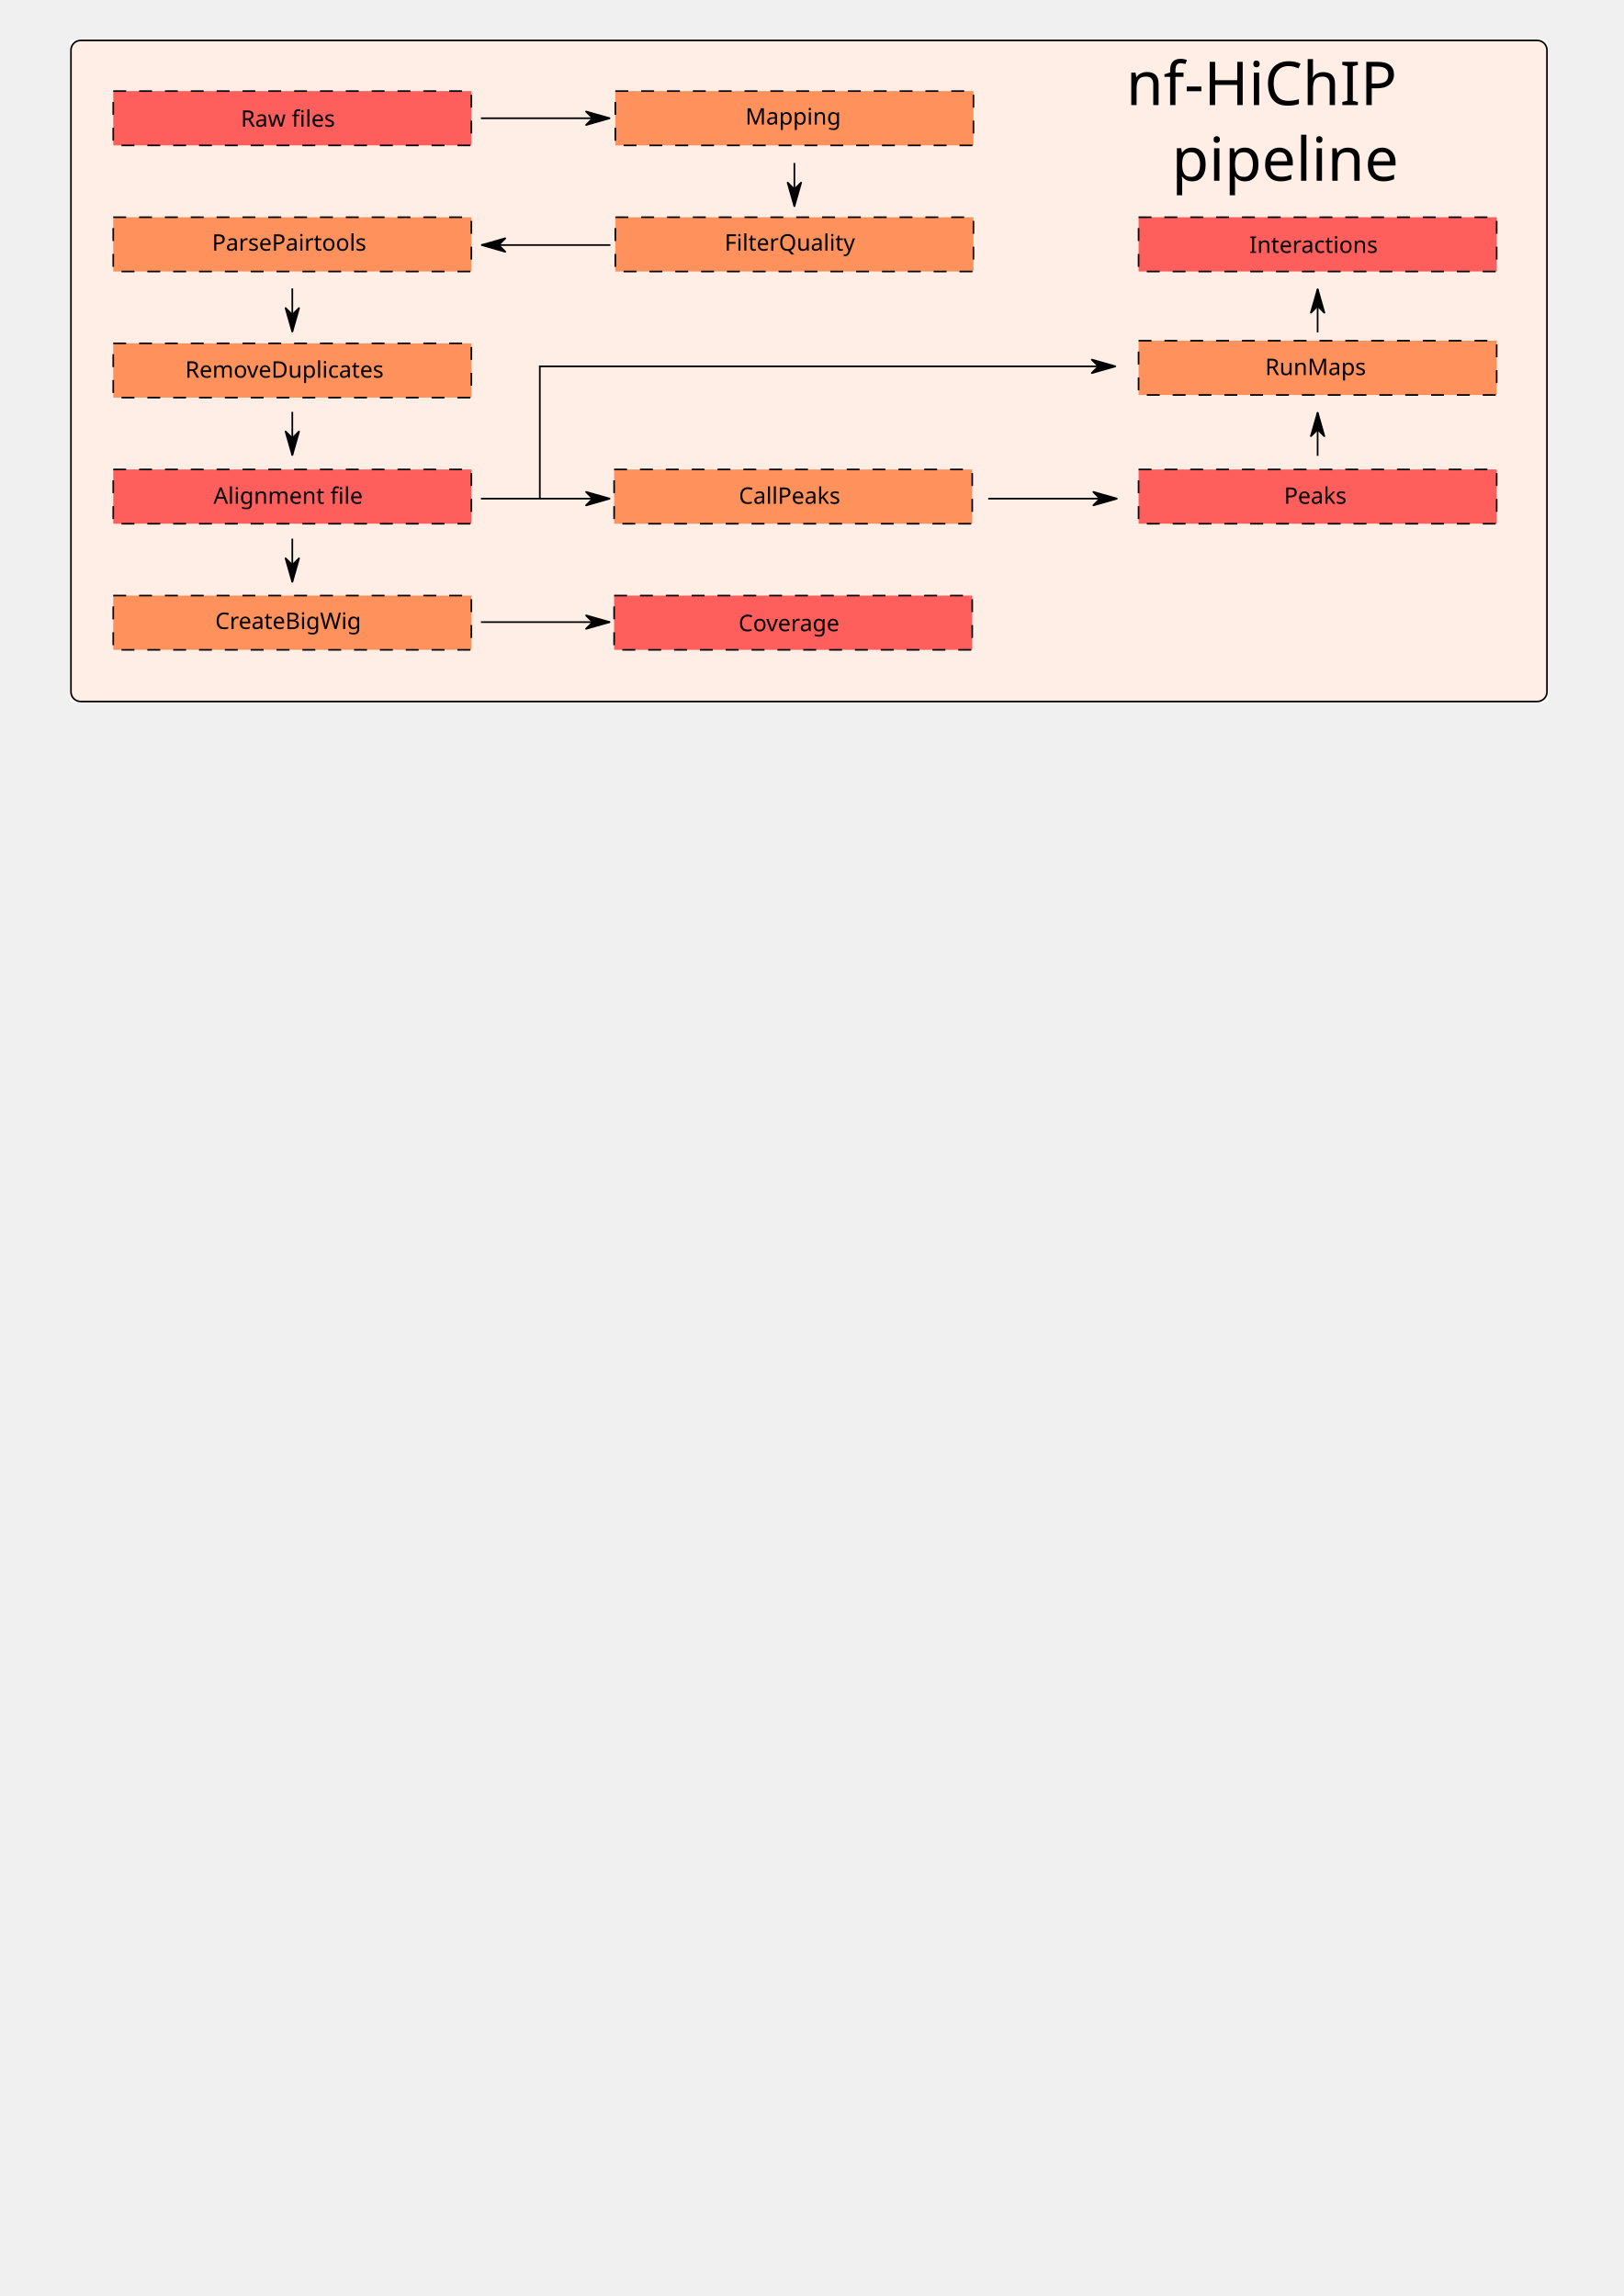
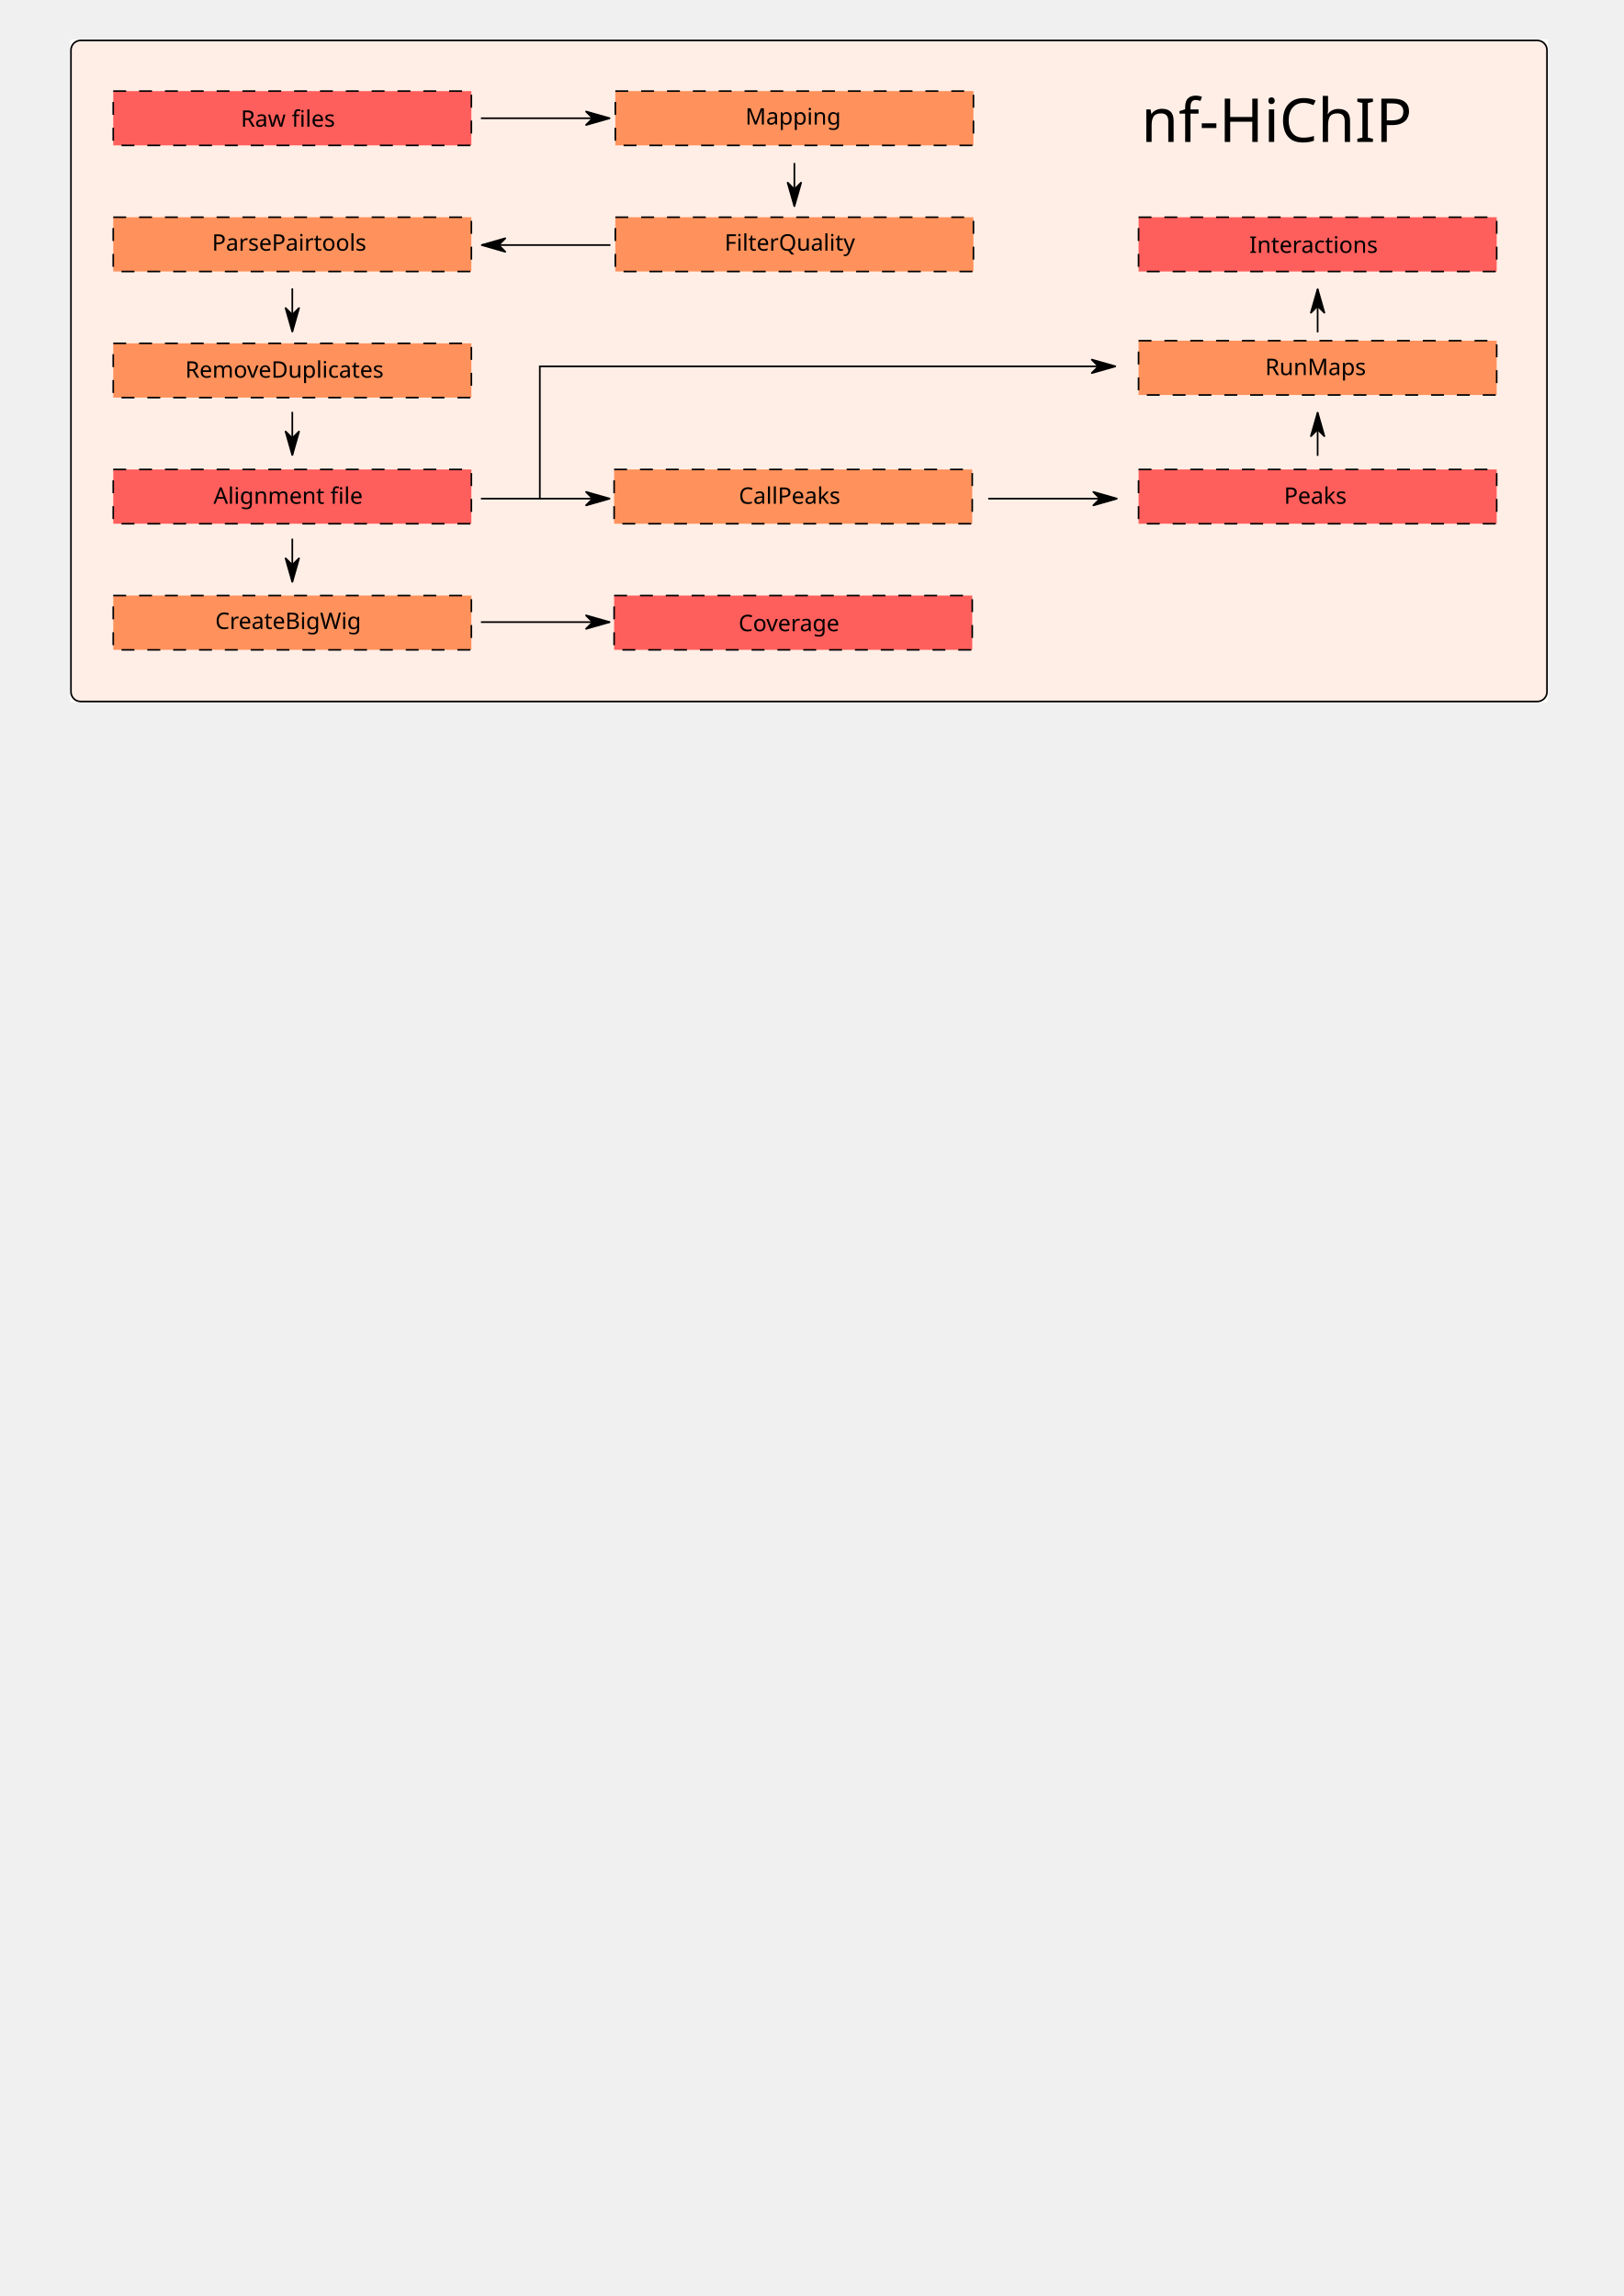
<svg xmlns="http://www.w3.org/2000/svg" width="210mm" height="297mm" viewBox="0 0 210 297" version="1.1" id="svg8">
  <defs id="defs2">
    <rect x="-6.476" y="448.197" width="408.731" height="121.263" id="rect14565" />
    <marker orient="auto" refY="0.0" refX="0.0" id="marker7110" style="overflow:visible;">
      <path id="path7108" d="M 0.0,0.0 L 5.0,-5.0 L -12.5,0.0 L 5.0,5.0 L 0.0,0.0 z " style="fill-rule:evenodd;stroke:#000000;stroke-width:1pt;stroke-opacity:1;fill:#000000;fill-opacity:1" transform="scale(0.8) rotate(180) translate(12.5,0)" />
    </marker>
    <rect id="rect44225" height="137.961" width="141.741" y="-69.359" x="-82.21" />
    <marker style="overflow:visible;" id="marker43541" refX="0.0" refY="0.0" orient="auto">
      <path transform="scale(0.8) rotate(180) translate(12.5,0)" style="fill-rule:evenodd;stroke:#000000;stroke-width:1pt;stroke-opacity:1;fill:#000000;fill-opacity:1" d="M 0.0,0.0 L 5.0,-5.0 L -12.5,0.0 L 5.0,5.0 L 0.0,0.0 z " id="path43539" />
    </marker>
    <marker style="overflow:visible;" id="marker42557" refX="0.0" refY="0.0" orient="auto">
      <path transform="scale(0.8) rotate(180) translate(12.5,0)" style="fill-rule:evenodd;stroke:#000000;stroke-width:1pt;stroke-opacity:1;fill:#000000;fill-opacity:1" d="M 0.0,0.0 L 5.0,-5.0 L -12.5,0.0 L 5.0,5.0 L 0.0,0.0 z " id="path42555" />
    </marker>
    <marker orient="auto" refY="0.0" refX="0.0" id="marker42547" style="overflow:visible;">
      <path id="path42545" d="M 0.0,0.0 L 5.0,-5.0 L -12.5,0.0 L 5.0,5.0 L 0.0,0.0 z " style="fill-rule:evenodd;stroke:#000000;stroke-width:1pt;stroke-opacity:1;fill:#000000;fill-opacity:1" transform="scale(0.8) rotate(180) translate(12.5,0)" />
    </marker>
    <marker style="overflow:visible;" id="marker42427" refX="0.0" refY="0.0" orient="auto">
      <path transform="scale(0.8) rotate(180) translate(12.5,0)" style="fill-rule:evenodd;stroke:#000000;stroke-width:1pt;stroke-opacity:1;fill:#000000;fill-opacity:1" d="M 0.0,0.0 L 5.0,-5.0 L -12.5,0.0 L 5.0,5.0 L 0.0,0.0 z " id="path42425" />
    </marker>
    <marker id="arrow" viewBox="0 -5 10 10" markerWidth="7" markerHeight="7" orient="auto" refX="40">
      <path d="M0,-5L10,0L0,5" style="stroke: rgb(80, 80, 80); fill: none;" id="path2723" />
    </marker>
    <style type="text/css" id="style41654">*{stroke-linejoin: round; stroke-linecap: butt}</style>
    <path id="m76c1834291" d="M 0 0  L 0 3.5  " style="stroke: #000000; stroke-width: 0.8" />
    <path id="md73748a4b7" d="M 0 0  L -3.5 0  " style="stroke: #000000; stroke-width: 0.8" />
    <clipPath id="pac58b451a7">
      <rect x="10.8" y="10.8" width="518.4" height="230.4" id="rect41833" />
    </clipPath>
    <style id="style2590" type="text/css">*{stroke-linejoin: round; stroke-linecap: butt}</style>
    <path style="stroke: #000000; stroke-width: 0.8" d="M 0 0  L 0 3.5  " id="maf2f026b2e" />
    <path transform="scale(0.015625)" d="M 2034 4250  Q 1547 4250 1301 3770  Q 1056 3291 1056 2328  Q 1056 1369 1301 889  Q 1547 409 2034 409  Q 2525 409 2770 889  Q 3016 1369 3016 2328  Q 3016 3291 2770 3770  Q 2525 4250 2034 4250  z M 2034 4750  Q 2819 4750 3233 4129  Q 3647 3509 3647 2328  Q 3647 1150 3233 529  Q 2819 -91 2034 -91  Q 1250 -91 836 529  Q 422 1150 422 2328  Q 422 3509 836 4129  Q 1250 4750 2034 4750  z " id="DejaVuSans-30" />
    <path transform="scale(0.015625)" id="DejaVuSans-20" />
    <path transform="scale(0.015625)" d="M 3116 1747  Q 3116 2381 2855 2742  Q 2594 3103 2138 3103  Q 1681 3103 1420 2742  Q 1159 2381 1159 1747  Q 1159 1113 1420 752  Q 1681 391 2138 391  Q 2594 391 2855 752  Q 3116 1113 3116 1747  z M 1159 2969  Q 1341 3281 1617 3432  Q 1894 3584 2278 3584  Q 2916 3584 3314 3078  Q 3713 2572 3713 1747  Q 3713 922 3314 415  Q 2916 -91 2278 -91  Q 1894 -91 1617 61  Q 1341 213 1159 525  L 1159 0  L 581 0  L 581 4863  L 1159 4863  L 1159 2969  z " id="DejaVuSans-62" />
    <path transform="scale(0.015625)" d="M 794 531  L 1825 531  L 1825 4091  L 703 3866  L 703 4441  L 1819 4666  L 2450 4666  L 2450 531  L 3481 531  L 3481 0  L 794 0  L 794 531  z " id="DejaVuSans-31" />
    <path transform="scale(0.015625)" d="M 628 4666  L 1569 4666  L 2759 1491  L 3956 4666  L 4897 4666  L 4897 0  L 4281 0  L 4281 4097  L 3078 897  L 2444 897  L 1241 4097  L 1241 0  L 628 0  L 628 4666  z " id="DejaVuSans-4d" />
    <path transform="scale(0.015625)" d="M 1228 531  L 3431 531  L 3431 0  L 469 0  L 469 531  Q 828 903 1448 1529  Q 2069 2156 2228 2338  Q 2531 2678 2651 2914  Q 2772 3150 2772 3378  Q 2772 3750 2511 3984  Q 2250 4219 1831 4219  Q 1534 4219 1204 4116  Q 875 4013 500 3803  L 500 4441  Q 881 4594 1212 4672  Q 1544 4750 1819 4750  Q 2544 4750 2975 4387  Q 3406 4025 3406 3419  Q 3406 3131 3298 2873  Q 3191 2616 2906 2266  Q 2828 2175 2409 1742  Q 1991 1309 1228 531  z " id="DejaVuSans-32" />
    <path transform="scale(0.015625)" d="M 2597 2516  Q 3050 2419 3304 2112  Q 3559 1806 3559 1356  Q 3559 666 3084 287  Q 2609 -91 1734 -91  Q 1441 -91 1130 -33  Q 819 25 488 141  L 488 750  Q 750 597 1062 519  Q 1375 441 1716 441  Q 2309 441 2620 675  Q 2931 909 2931 1356  Q 2931 1769 2642 2001  Q 2353 2234 1838 2234  L 1294 2234  L 1294 2753  L 1863 2753  Q 2328 2753 2575 2939  Q 2822 3125 2822 3475  Q 2822 3834 2567 4026  Q 2313 4219 1838 4219  Q 1578 4219 1281 4162  Q 984 4106 628 3988  L 628 4550  Q 988 4650 1302 4700  Q 1616 4750 1894 4750  Q 2613 4750 3031 4423  Q 3450 4097 3450 3541  Q 3450 3153 3228 2886  Q 3006 2619 2597 2516  z " id="DejaVuSans-33" />
    <path transform="scale(0.015625)" d="M 2419 4116  L 825 1625  L 2419 1625  L 2419 4116  z M 2253 4666  L 3047 4666  L 3047 1625  L 3713 1625  L 3713 1100  L 3047 1100  L 3047 0  L 2419 0  L 2419 1100  L 313 1100  L 313 1709  L 2253 4666  z " id="DejaVuSans-34" />
    <path transform="scale(0.015625)" d="M 691 4666  L 3169 4666  L 3169 4134  L 1269 4134  L 1269 2991  Q 1406 3038 1543 3061  Q 1681 3084 1819 3084  Q 2600 3084 3056 2656  Q 3513 2228 3513 1497  Q 3513 744 3044 326  Q 2575 -91 1722 -91  Q 1428 -91 1123 -41  Q 819 9 494 109  L 494 744  Q 775 591 1075 516  Q 1375 441 1709 441  Q 2250 441 2565 725  Q 2881 1009 2881 1497  Q 2881 1984 2565 2268  Q 2250 2553 1709 2553  Q 1456 2553 1204 2497  Q 953 2441 691 2322  L 691 4666  z " id="DejaVuSans-35" />
    <path transform="scale(0.015625)" d="M 2113 2584  Q 1688 2584 1439 2293  Q 1191 2003 1191 1497  Q 1191 994 1439 701  Q 1688 409 2113 409  Q 2538 409 2786 701  Q 3034 994 3034 1497  Q 3034 2003 2786 2293  Q 2538 2584 2113 2584  z M 3366 4563  L 3366 3988  Q 3128 4100 2886 4159  Q 2644 4219 2406 4219  Q 1781 4219 1451 3797  Q 1122 3375 1075 2522  Q 1259 2794 1537 2939  Q 1816 3084 2150 3084  Q 2853 3084 3261 2657  Q 3669 2231 3669 1497  Q 3669 778 3244 343  Q 2819 -91 2113 -91  Q 1303 -91 875 529  Q 447 1150 447 2328  Q 447 3434 972 4092  Q 1497 4750 2381 4750  Q 2619 4750 2861 4703  Q 3103 4656 3366 4563  z " id="DejaVuSans-36" />
    <path transform="scale(0.015625)" d="M 525 4666  L 3525 4666  L 3525 4397  L 1831 0  L 1172 0  L 2766 4134  L 525 4134  L 525 4666  z " id="DejaVuSans-37" />
    <path transform="scale(0.015625)" d="M 2034 2216  Q 1584 2216 1326 1975  Q 1069 1734 1069 1313  Q 1069 891 1326 650  Q 1584 409 2034 409  Q 2484 409 2743 651  Q 3003 894 3003 1313  Q 3003 1734 2745 1975  Q 2488 2216 2034 2216  z M 1403 2484  Q 997 2584 770 2862  Q 544 3141 544 3541  Q 544 4100 942 4425  Q 1341 4750 2034 4750  Q 2731 4750 3128 4425  Q 3525 4100 3525 3541  Q 3525 3141 3298 2862  Q 3072 2584 2669 2484  Q 3125 2378 3379 2068  Q 3634 1759 3634 1313  Q 3634 634 3220 271  Q 2806 -91 2034 -91  Q 1263 -91 848 271  Q 434 634 434 1313  Q 434 1759 690 2068  Q 947 2378 1403 2484  z M 1172 3481  Q 1172 3119 1398 2916  Q 1625 2713 2034 2713  Q 2441 2713 2670 2916  Q 2900 3119 2900 3481  Q 2900 3844 2670 4047  Q 2441 4250 2034 4250  Q 1625 4250 1398 4047  Q 1172 3844 1172 3481  z " id="DejaVuSans-38" />
    <path style="stroke: #000000; stroke-width: 0.8" d="M 0 0  L -3.5 0  " id="ma7c5c6c059" />
    <path transform="scale(0.015625)" d="M 1159 525  L 1159 -1331  L 581 -1331  L 581 3500  L 1159 3500  L 1159 2969  Q 1341 3281 1617 3432  Q 1894 3584 2278 3584  Q 2916 3584 3314 3078  Q 3713 2572 3713 1747  Q 3713 922 3314 415  Q 2916 -91 2278 -91  Q 1894 -91 1617 61  Q 1341 213 1159 525  z M 3116 1747  Q 3116 2381 2855 2742  Q 2594 3103 2138 3103  Q 1681 3103 1420 2742  Q 1159 2381 1159 1747  Q 1159 1113 1420 752  Q 1681 391 2138 391  Q 2594 391 2855 752  Q 3116 1113 3116 1747  z " id="DejaVuSans-70" />
    <path transform="scale(0.015625)" d="M 1959 3097  Q 1497 3097 1228 2736  Q 959 2375 959 1747  Q 959 1119 1226 758  Q 1494 397 1959 397  Q 2419 397 2687 759  Q 2956 1122 2956 1747  Q 2956 2369 2687 2733  Q 2419 3097 1959 3097  z M 1959 3584  Q 2709 3584 3137 3096  Q 3566 2609 3566 1747  Q 3566 888 3137 398  Q 2709 -91 1959 -91  Q 1206 -91 779 398  Q 353 888 353 1747  Q 353 2609 779 3096  Q 1206 3584 1959 3584  z " id="DejaVuSans-6f" />
    <path transform="scale(0.015625)" d="M 2834 3397  L 2834 2853  Q 2591 2978 2328 3040  Q 2066 3103 1784 3103  Q 1356 3103 1142 2972  Q 928 2841 928 2578  Q 928 2378 1081 2264  Q 1234 2150 1697 2047  L 1894 2003  Q 2506 1872 2764 1633  Q 3022 1394 3022 966  Q 3022 478 2636 193  Q 2250 -91 1575 -91  Q 1294 -91 989 -36  Q 684 19 347 128  L 347 722  Q 666 556 975 473  Q 1284 391 1588 391  Q 1994 391 2212 530  Q 2431 669 2431 922  Q 2431 1156 2273 1281  Q 2116 1406 1581 1522  L 1381 1569  Q 847 1681 609 1914  Q 372 2147 372 2553  Q 372 3047 722 3315  Q 1072 3584 1716 3584  Q 2034 3584 2315 3537  Q 2597 3491 2834 3397  z " id="DejaVuSans-73" />
    <path transform="scale(0.015625)" d="M 603 3500  L 1178 3500  L 1178 0  L 603 0  L 603 3500  z M 603 4863  L 1178 4863  L 1178 4134  L 603 4134  L 603 4863  z " id="DejaVuSans-69" />
    <path transform="scale(0.015625)" d="M 1172 4494  L 1172 3500  L 2356 3500  L 2356 3053  L 1172 3053  L 1172 1153  Q 1172 725 1289 603  Q 1406 481 1766 481  L 2356 481  L 2356 0  L 1766 0  Q 1100 0 847 248  Q 594 497 594 1153  L 594 3053  L 172 3053  L 172 3500  L 594 3500  L 594 4494  L 1172 4494  z " id="DejaVuSans-74" />
    <path transform="scale(0.015625)" d="M 3513 2113  L 3513 0  L 2938 0  L 2938 2094  Q 2938 2591 2744 2837  Q 2550 3084 2163 3084  Q 1697 3084 1428 2787  Q 1159 2491 1159 1978  L 1159 0  L 581 0  L 581 3500  L 1159 3500  L 1159 2956  Q 1366 3272 1645 3428  Q 1925 3584 2291 3584  Q 2894 3584 3203 3211  Q 3513 2838 3513 2113  z " id="DejaVuSans-6e" />
    <path transform="scale(0.015625)" d="M 750 794  L 1409 794  L 1409 256  L 897 -744  L 494 -744  L 750 256  L 750 794  z " id="DejaVuSans-2c" />
    <path transform="scale(0.015625)" d="M 3122 3366  L 3122 2828  Q 2878 2963 2633 3030  Q 2388 3097 2138 3097  Q 1578 3097 1268 2742  Q 959 2388 959 1747  Q 959 1106 1268 751  Q 1578 397 2138 397  Q 2388 397 2633 464  Q 2878 531 3122 666  L 3122 134  Q 2881 22 2623 -34  Q 2366 -91 2075 -91  Q 1284 -91 818 406  Q 353 903 353 1747  Q 353 2603 823 3093  Q 1294 3584 2113 3584  Q 2378 3584 2631 3529  Q 2884 3475 3122 3366  z " id="DejaVuSans-63" />
    <path transform="scale(0.015625)" d="M 3513 2113  L 3513 0  L 2938 0  L 2938 2094  Q 2938 2591 2744 2837  Q 2550 3084 2163 3084  Q 1697 3084 1428 2787  Q 1159 2491 1159 1978  L 1159 0  L 581 0  L 581 4863  L 1159 4863  L 1159 2956  Q 1366 3272 1645 3428  Q 1925 3584 2291 3584  Q 2894 3584 3203 3211  Q 3513 2838 3513 2113  z " id="DejaVuSans-68" />
    <path transform="scale(0.015625)" d="M 2631 2963  Q 2534 3019 2420 3045  Q 2306 3072 2169 3072  Q 1681 3072 1420 2755  Q 1159 2438 1159 1844  L 1159 0  L 581 0  L 581 3500  L 1159 3500  L 1159 2956  Q 1341 3275 1631 3429  Q 1922 3584 2338 3584  Q 2397 3584 2469 3576  Q 2541 3569 2628 3553  L 2631 2963  z " id="DejaVuSans-72" />
    <path style="stroke: #000000; stroke-width: 0.8" d="M 0 0  L 3.5 0  " id="m45e59ef844" />
    <path transform="scale(0.015625)" d="M 2194 1759  Q 1497 1759 1228 1600  Q 959 1441 959 1056  Q 959 750 1161 570  Q 1363 391 1709 391  Q 2188 391 2477 730  Q 2766 1069 2766 1631  L 2766 1759  L 2194 1759  z M 3341 1997  L 3341 0  L 2766 0  L 2766 531  Q 2569 213 2275 61  Q 1981 -91 1556 -91  Q 1019 -91 701 211  Q 384 513 384 1019  Q 384 1609 779 1909  Q 1175 2209 1959 2209  L 2766 2209  L 2766 2266  Q 2766 2663 2505 2880  Q 2244 3097 1772 3097  Q 1472 3097 1187 3025  Q 903 2953 641 2809  L 641 3341  Q 956 3463 1253 3523  Q 1550 3584 1831 3584  Q 2591 3584 2966 3190  Q 3341 2797 3341 1997  z " id="DejaVuSans-61" />
    <path transform="scale(0.015625)" d="M 269 3500  L 844 3500  L 1563 769  L 2278 3500  L 2956 3500  L 3675 769  L 4391 3500  L 4966 3500  L 4050 0  L 3372 0  L 2619 2869  L 1863 0  L 1184 0  L 269 3500  z " id="DejaVuSans-77" />
    <path transform="scale(0.015625)" d="M 544 1381  L 544 3500  L 1119 3500  L 1119 1403  Q 1119 906 1312 657  Q 1506 409 1894 409  Q 2359 409 2629 706  Q 2900 1003 2900 1516  L 2900 3500  L 3475 3500  L 3475 0  L 2900 0  L 2900 538  Q 2691 219 2414 64  Q 2138 -91 1772 -91  Q 1169 -91 856 284  Q 544 659 544 1381  z M 1991 3584  L 1991 3584  z " id="DejaVuSans-75" />
    <clipPath id="p6cc96a5f4a">
      <rect id="rect3154" height="332.64" width="332.64" y="51.84" x="87.368" />
    </clipPath>
    <clipPath id="p928a6ffd2f">
      <rect id="rect3157" height="332.64" width="16.632" y="51.84" x="435.632" />
    </clipPath>
    <clipPath clipPathUnits="userSpaceOnUse" id="clipPath12181">
      <path style="fill:none;stroke:#000000;stroke-width:0.502px;stroke-linecap:butt;stroke-linejoin:miter;stroke-opacity:1" d="m 112.228,30.603 c -13.803,11.183 3.111,11.191 5.44,7.009 12.831,-23.042 34.087,19.627 16.08,17.43 -11.181,0.21 -29.051,-25.653 -23.468,-0.072 4.939,22.628 -39.671,0.007 -18.98,-3.059 37.048,-9.03 -11.069,-23.142 -7.761,-1.422" id="path12183" />
    </clipPath>
    <clipPath clipPathUnits="userSpaceOnUse" id="clipPath13502">
      <circle style="fill:#008000;fill-opacity:0.382;stroke-width:0.181" id="circle13504" r="7.505" cy="-25.21" cx="113.311" />
    </clipPath>
    <clipPath clipPathUnits="userSpaceOnUse" id="clipPath13945">
      <circle style="fill:#008000;fill-opacity:0.382;stroke-width:0.138" id="circle13947" cy="-42.33" cx="111.875" r="5.742" />
    </clipPath>
  </defs>
  <g id="layer1">
    <rect y="5.231" x="9.178" height="85.512" width="190.9" id="rect1354" style="fill:#ffffff;fill-opacity:1;stroke:#fffffb;stroke-width:0.209;stroke-linejoin:round;stroke-miterlimit:4;stroke-dasharray:none;stroke-opacity:1" />
    <rect ry="1.253" rx="1.253" y="5.231" x="9.178" height="85.512" width="190.9" id="rect3749" style="fill:#ff5500;fill-opacity:0.1;stroke:#000000;stroke-width:0.209;stroke-linejoin:round;stroke-miterlimit:4;stroke-dasharray:none;stroke-opacity:1" />
    <text id="text42483" y="-63.689" x="173.113" style="font-size:7.056px;line-height:1.25;font-family:sans-serif;stroke-width:0.265" xml:space="preserve">
      <tspan style="stroke-width:0.265" y="-63.689" x="173.113" id="tspan42481" />
    </text>
    <rect y="11.784" x="14.647" height="7.022" width="46.317" id="rect2745" style="fill:#ff0000;fill-opacity:0.6;fill-rule:evenodd;stroke:#000000;stroke-width:0.209;stroke-linejoin:miter;stroke-miterlimit:4;stroke-dasharray:1.671, 1.671;stroke-dashoffset:0;stroke-opacity:1" />
    <rect y="11.784" x="79.583" height="7.022" width="46.317" id="rect2657" style="fill:#ff5500;fill-opacity:0.6;fill-rule:evenodd;stroke:#000000;stroke-width:0.209;stroke-linejoin:miter;stroke-miterlimit:4;stroke-dasharray:1.671, 1.671;stroke-dashoffset:0;stroke-opacity:1" />
    <rect y="28.098" x="79.583" height="7.022" width="46.317" id="rect2655" style="fill:#ff5500;fill-opacity:0.6;fill-rule:evenodd;stroke:#000000;stroke-width:0.209;stroke-linejoin:miter;stroke-miterlimit:4;stroke-dasharray:1.671, 1.671;stroke-dashoffset:0;stroke-opacity:1" />
    <rect y="28.098" x="14.647" height="7.022" width="46.317" id="rect2407" style="fill:#ff5500;fill-opacity:0.6;fill-rule:evenodd;stroke:#000000;stroke-width:0.209;stroke-linejoin:miter;stroke-miterlimit:4;stroke-dasharray:1.671, 1.671;stroke-dashoffset:0;stroke-opacity:1" />
    <text id="text3739" y="32.423" x="27.426" style="font-size:2.948px;line-height:1.25;font-family:sans-serif;stroke-width:0.111" xml:space="preserve">
      <tspan style="stroke-width:0.111" y="32.423" x="27.426" id="tspan3737">ParsePairtools</tspan>
      <tspan id="tspan3741" style="stroke-width:0.111" y="36.108" x="27.426" />
    </text>
    <text xml:space="preserve" style="font-size:2.948px;line-height:1.25;font-family:sans-serif;stroke-width:0.111" x="93.723" y="32.422" id="text3735">
      <tspan id="tspan3733" x="93.723" y="32.422" style="stroke-width:0.111">FilterQuality</tspan>
    </text>
    <text xml:space="preserve" style="font-size:2.948px;line-height:1.25;font-family:sans-serif;stroke-width:0.111" x="96.405" y="16.109" id="text3789">
      <tspan id="tspan3787" x="96.405" y="16.109" style="stroke-width:0.111">Mapping</tspan>
    </text>
    <text xml:space="preserve" style="font-size:2.948px;line-height:1.25;font-family:sans-serif;stroke-width:0.111" x="31.151" y="16.395" id="text42487">
      <tspan id="tspan42485" x="31.151" y="16.395" style="stroke-width:0.111">Raw files</tspan>
    </text>
    <text style="font-size:7.056px;line-height:1.25;font-family:sans-serif;white-space:pre;shape-inside:url(#rect44225)" id="text44223" xml:space="preserve" />
    <rect y="60.726" x="79.427" height="7.022" width="46.317" id="rect10887" style="fill:#ff5500;fill-opacity:0.6;fill-rule:evenodd;stroke:#000000;stroke-width:0.209;stroke-linejoin:miter;stroke-miterlimit:4;stroke-dasharray:1.671, 1.671;stroke-dashoffset:0;stroke-opacity:1" />
    <text xml:space="preserve" style="font-size:2.948px;line-height:1.25;font-family:sans-serif;stroke-width:0.111" x="95.556" y="65.166" id="text10891">
      <tspan id="tspan10889" x="95.556" y="65.166" style="stroke-width:0.111">CallPeaks</tspan>
    </text>
    <rect y="44.412" x="14.647" height="7.022" width="46.317" id="rect10893" style="fill:#ff5500;fill-opacity:0.6;fill-rule:evenodd;stroke:#000000;stroke-width:0.209;stroke-linejoin:miter;stroke-miterlimit:4;stroke-dasharray:1.671, 1.671;stroke-dashoffset:0;stroke-opacity:1" />
    <text xml:space="preserve" style="font-size:2.948px;line-height:1.25;font-family:sans-serif;stroke-width:0.111" x="23.961" y="48.853" id="text10897">
      <tspan id="tspan10895" x="23.961" y="48.853" style="stroke-width:0.111">RemoveDuplicates</tspan>
    </text>
    <text xml:space="preserve" transform="scale(0.2645833)" id="text14563" style="font-style:normal;font-weight:normal;font-size:40px;line-height:1.25;font-family:sans-serif;white-space:pre;shape-inside:url(#rect14565);fill:#000000;fill-opacity:1;stroke:none" />
    <rect y="77.039" x="14.647" height="7.022" width="46.317" id="rect15265" style="fill:#ff5500;fill-opacity:0.6;fill-rule:evenodd;stroke:#000000;stroke-width:0.209;stroke-linejoin:miter;stroke-miterlimit:4;stroke-dasharray:1.671, 1.671;stroke-dashoffset:0;stroke-opacity:1" />
    <text xml:space="preserve" style="font-size:2.948px;line-height:1.25;font-family:sans-serif;stroke-width:0.111" x="27.833" y="81.364" id="text15269">
      <tspan id="tspan15267" x="27.833" y="81.364" style="stroke-width:0.111">CreateBigWig</tspan>
    </text>
    <rect y="44.072" x="147.256" height="7.022" width="46.317" id="rect15271" style="fill:#ff5500;fill-opacity:0.6;fill-rule:evenodd;stroke:#000000;stroke-width:0.209;stroke-linejoin:miter;stroke-miterlimit:4;stroke-dasharray:1.671, 1.671;stroke-dashoffset:0;stroke-opacity:1" />
    <text xml:space="preserve" style="font-size:2.948px;line-height:1.25;font-family:sans-serif;stroke-width:0.111" x="163.637" y="48.513" id="text15275">
      <tspan id="tspan15273" x="163.637" y="48.513" style="stroke-width:0.111">RunMaps</tspan>
    </text>
    <path style="fill:none;stroke:#000000;stroke-width:0.216px;stroke-linecap:butt;stroke-linejoin:miter;stroke-opacity:1;marker-end:url(#marker7110)" d="M 62.202,15.296 H 78.83" id="path15444" />
    <path style="fill:none;stroke:#000000;stroke-width:0.216px;stroke-linecap:butt;stroke-linejoin:miter;stroke-opacity:1;marker-end:url(#marker7110)" d="M 78.945,31.698 H 62.317" id="path15526" />
    <path style="fill:none;stroke:#000000;stroke-width:0.216px;stroke-linecap:butt;stroke-linejoin:miter;stroke-opacity:1;marker-end:url(#marker7110)" d="m 102.741,21.082 v 5.577" id="path15561" />
    <path style="fill:none;stroke:#000000;stroke-width:0.216px;stroke-linecap:butt;stroke-linejoin:miter;stroke-opacity:1;marker-end:url(#marker7110)" d="M 37.806,37.304 V 42.881" id="path15643" />
    <rect y="60.726" x="14.647" height="7.022" width="46.317" id="rect15647" style="fill:#ff0000;fill-opacity:0.6;fill-rule:evenodd;stroke:#000000;stroke-width:0.209;stroke-linejoin:miter;stroke-miterlimit:4;stroke-dasharray:1.671, 1.671;stroke-dashoffset:0;stroke-opacity:1" />
    <text xml:space="preserve" style="font-size:2.948px;line-height:1.25;font-family:sans-serif;stroke-width:0.111" x="27.607" y="65.166" id="text15651">
      <tspan id="tspan15649" x="27.607" y="65.166" style="stroke-width:0.111">Alignment file</tspan>
    </text>
    <path style="fill:none;stroke:#000000;stroke-width:0.216px;stroke-linecap:butt;stroke-linejoin:miter;stroke-opacity:1;marker-end:url(#marker7110)" d="m 37.806,53.274 v 5.577" id="path21829" />
    <path style="fill:none;stroke:#000000;stroke-width:0.216px;stroke-linecap:butt;stroke-linejoin:miter;stroke-opacity:1;marker-end:url(#marker7110)" d="m 37.806,69.677 v 5.577" id="path21831" />
    <path style="fill:none;stroke:#000000;stroke-width:0.216px;stroke-linecap:butt;stroke-linejoin:miter;stroke-opacity:1;marker-end:url(#marker7110)" d="M 62.202,64.502 H 78.83" id="path21833" />
    <rect y="60.726" x="147.256" height="7.022" width="46.317" id="rect21835" style="fill:#ff0000;fill-opacity:0.6;fill-rule:evenodd;stroke:#000000;stroke-width:0.209;stroke-linejoin:miter;stroke-miterlimit:4;stroke-dasharray:1.671, 1.671;stroke-dashoffset:0;stroke-opacity:1" />
    <text xml:space="preserve" style="font-size:2.948px;line-height:1.25;font-family:sans-serif;stroke-width:0.111" x="166.074" y="65.166" id="text21839">
      <tspan id="tspan21837" x="166.074" y="65.166" style="stroke-width:0.111">Peaks</tspan>
    </text>
    <path style="fill:none;stroke:#000000;stroke-width:0.216px;stroke-linecap:butt;stroke-linejoin:miter;stroke-opacity:1;marker-end:url(#marker7110)" d="M 127.811,64.502 H 144.438" id="path22459" />
    <rect y="77.039" x="79.427" height="7.022" width="46.317" id="rect22461" style="fill:#ff0000;fill-opacity:0.6;fill-rule:evenodd;stroke:#000000;stroke-width:0.209;stroke-linejoin:miter;stroke-miterlimit:4;stroke-dasharray:1.671, 1.671;stroke-dashoffset:0;stroke-opacity:1" />
    <text xml:space="preserve" style="font-size:2.948px;line-height:1.25;font-family:sans-serif;stroke-width:0.111" x="95.52" y="81.649" id="text22465">
      <tspan id="tspan22463" x="95.52" y="81.649" style="stroke-width:0.111">Coverage</tspan>
    </text>
    <path style="fill:none;stroke:#000000;stroke-width:0.216px;stroke-linecap:butt;stroke-linejoin:miter;stroke-opacity:1;marker-end:url(#marker7110)" d="M 62.202,80.473 H 78.83" id="path22467" />
    <path style="fill:none;stroke:#000000;stroke-width:0.216px;stroke-linecap:butt;stroke-linejoin:miter;stroke-opacity:1;marker-end:url(#marker7110)" d="M 69.817,64.487 V 47.389 h 74.42" id="path23216" />
    <rect y="28.098" x="147.256" height="7.022" width="46.317" id="rect23298" style="fill:#ff0000;fill-opacity:0.6;fill-rule:evenodd;stroke:#000000;stroke-width:0.209;stroke-linejoin:miter;stroke-miterlimit:4;stroke-dasharray:1.671, 1.671;stroke-dashoffset:0;stroke-opacity:1" />
    <text xml:space="preserve" style="font-size:2.948px;line-height:1.25;font-family:sans-serif;stroke-width:0.111" x="161.577" y="32.708" id="text23302">
      <tspan id="tspan23300" x="161.577" y="32.708" style="stroke-width:0.111">Interactions</tspan>
    </text>
    <path style="fill:none;stroke:#000000;stroke-width:0.216px;stroke-linecap:butt;stroke-linejoin:miter;stroke-opacity:1;marker-end:url(#marker7110)" d="M 170.415,58.967 V 53.389" id="path23386" />
    <path style="fill:none;stroke:#000000;stroke-width:0.216px;stroke-linecap:butt;stroke-linejoin:miter;stroke-opacity:1;marker-end:url(#marker7110)" d="M 170.415,42.996 V 37.419" id="path23388" />
-     <text xml:space="preserve" style="font-style:normal;font-weight:normal;font-size:7.827px;line-height:1.25;font-family:sans-serif;fill:#000000;fill-opacity:1;stroke:none;stroke-width:0.294" x="171.303" y="13.593" id="text24890">
-       <tspan style="font-size:7.827px;text-align:center;text-anchor:middle;stroke-width:0.294" x="171.303" y="13.593" id="tspan24892">nf-HiChIP </tspan>
-       <tspan style="font-size:7.827px;text-align:center;text-anchor:middle;stroke-width:0.294" x="171.303" y="23.377" id="tspan3548">pipeline</tspan>
+     <text xml:space="preserve" style="font-style:normal;font-weight:normal;font-size:7.827px;line-height:1.25;font-family:sans-serif;fill:#000000;fill-opacity:1;stroke:none;stroke-width:0.294" x="170.193" y="18.356" id="text24890">
+       <tspan style="font-size:7.827px;text-align:center;text-anchor:middle;stroke-width:0.294" x="170.193" y="18.356" id="tspan3548">nf-HiChIP</tspan>
    </text>
  </g>
</svg>
